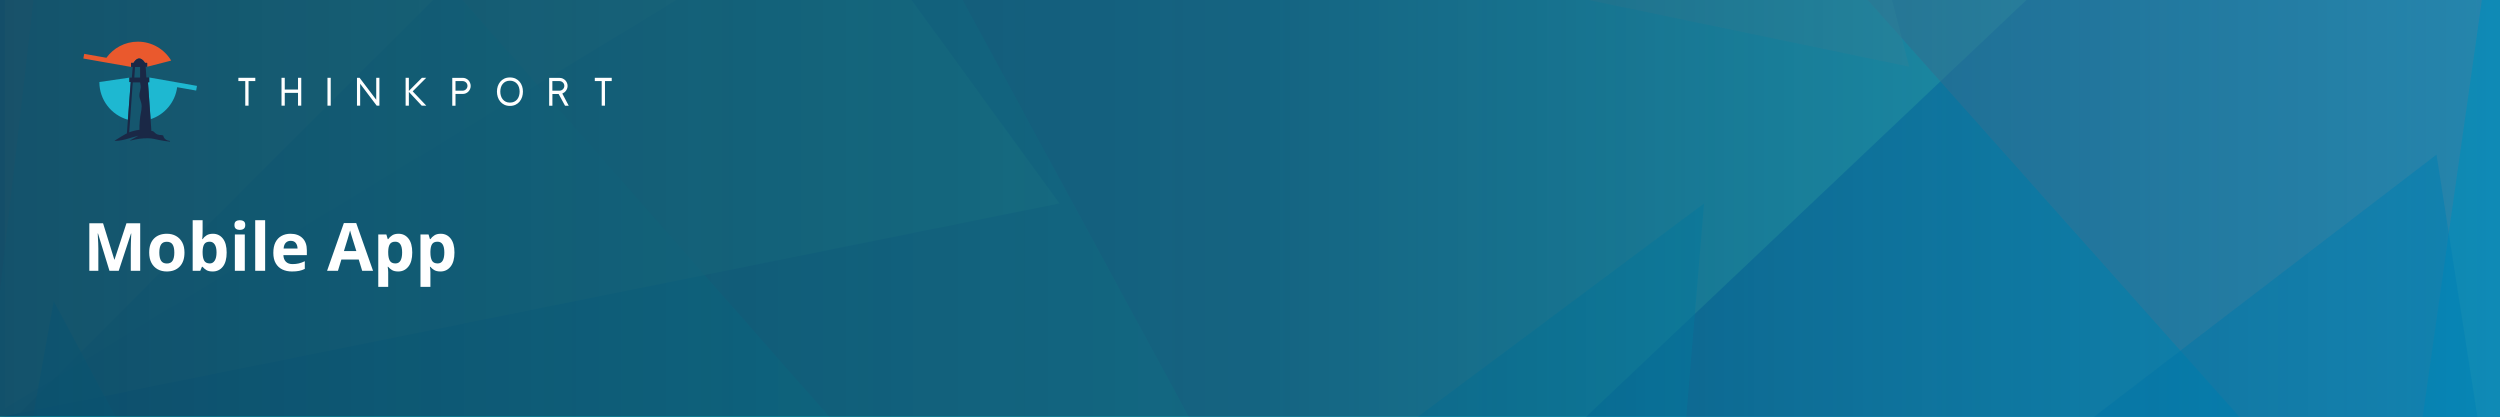
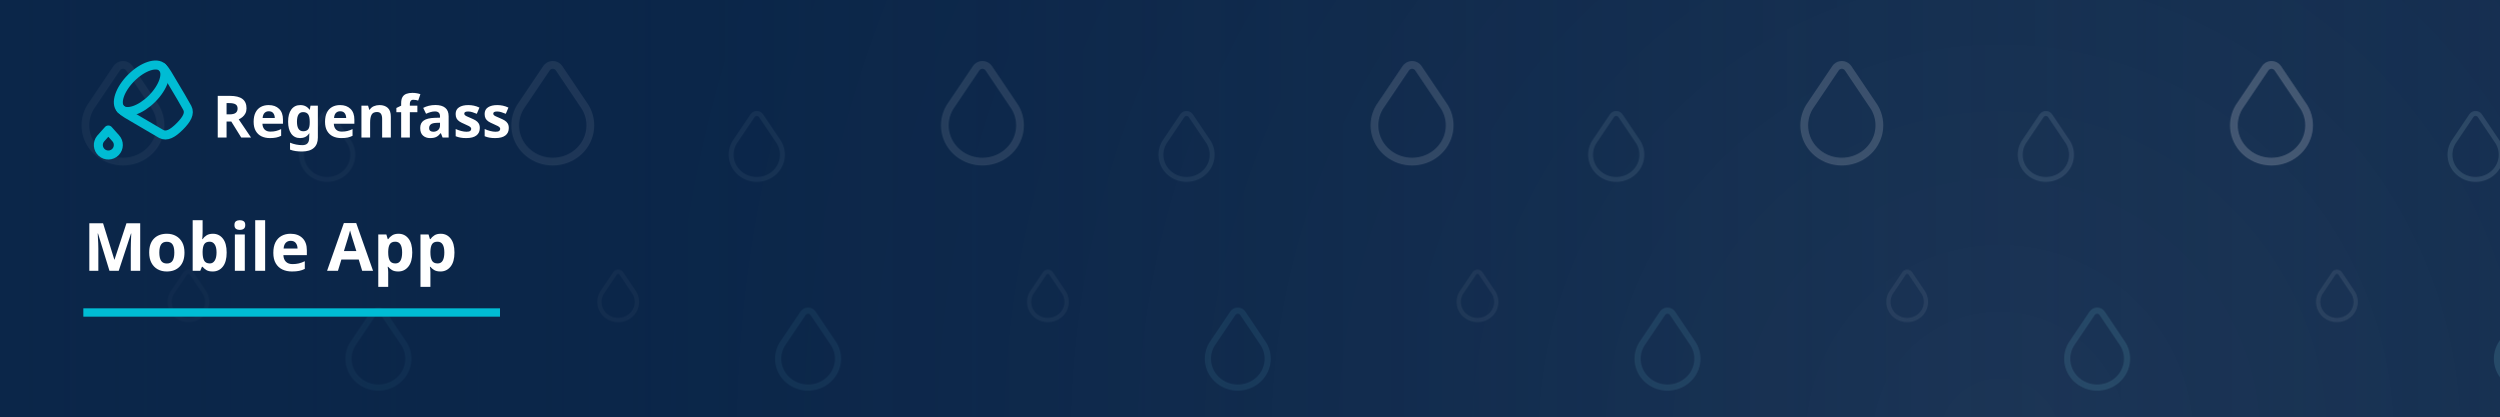
<svg xmlns="http://www.w3.org/2000/svg" width="1200" height="200" viewBox="0 0 1200 200" fill="none">
  <defs>
-     <style>
-   @keyframes rotate1 { from { transform: rotate(0deg); } to { transform: rotate(360deg); } }
-   @keyframes rotate2 { from { transform: rotate(0deg); } to { transform: rotate(-360deg); } }
-   @keyframes colorShift {
-     0% { fill-opacity: 0.2; }
-     25% { fill-opacity: 0.8; }
-     50% { fill-opacity: 0.2; }
-     75% { fill-opacity: 0.8; }
-     100% { fill-opacity: 0.2; }
-   }
-   @keyframes zoom {
-     0% { transform: scale(1); }
-     50% { transform: scale(1.2); }
-     100% { transform: scale(1); }
-   }
-   /* Gruppe 1 - Startet sofort */
-   .polygon-1 { animation: rotate1 270s linear infinite, colorShift 36s ease-in-out infinite, zoom 54s ease-in-out infinite; transform-origin: center; }
-   .polygon-2 { animation: rotate2 270s linear infinite, colorShift 36s ease-in-out infinite, zoom 54s ease-in-out infinite; transform-origin: center; animation-delay: 3s; }
-   .polygon-3 { animation: rotate1 270s linear infinite, colorShift 36s ease-in-out infinite, zoom 54s ease-in-out infinite; transform-origin: center; animation-delay: 6s; }
-   
-   /* Gruppe 2 - Startet nach 2s */
-   .polygon-4 { animation: rotate2 270s linear infinite, colorShift 36s ease-in-out infinite, zoom 54s ease-in-out infinite; transform-origin: center; animation-delay: 9s; }
-   .polygon-5 { animation: rotate1 270s linear infinite, colorShift 36s ease-in-out infinite, zoom 54s ease-in-out infinite; transform-origin: center; animation-delay: 12s; }
-   .polygon-6 { animation: rotate2 270s linear infinite, colorShift 36s ease-in-out infinite, zoom 54s ease-in-out infinite; transform-origin: center; animation-delay: 15s; }
-   
-   /* Gruppe 3 - Startet nach 4s */
-   .polygon-7 { animation: rotate1 270s linear infinite, colorShift 36s ease-in-out infinite, zoom 54s ease-in-out infinite; transform-origin: center; animation-delay: 18s; }
-   .polygon-8 { animation: rotate2 270s linear infinite, colorShift 36s ease-in-out infinite, zoom 54s ease-in-out infinite; transform-origin: center; animation-delay: 21s; }
-   .polygon-9 { animation: rotate1 270s linear infinite, colorShift 36s ease-in-out infinite, zoom 54s ease-in-out infinite; transform-origin: center; animation-delay: 24s; }
-   
-   /* Gruppe 4 - Startet nach 6s */
-   .polygon-10 { animation: rotate2 270s linear infinite, colorShift 36s ease-in-out infinite, zoom 54s ease-in-out infinite; transform-origin: center; animation-delay: 27s; }
-   .polygon-11 { animation: rotate1 270s linear infinite, colorShift 36s ease-in-out infinite, zoom 54s ease-in-out infinite; transform-origin: center; animation-delay: 30s; }
-   .polygon-12 { animation: rotate2 270s linear infinite, colorShift 36s ease-in-out infinite, zoom 54s ease-in-out infinite; transform-origin: center; animation-delay: 33s; }
- </style>
-     <linearGradient id="readmeOverlay" x1="0" x2="1" y1="0" y2="0" gradientUnits="objectBoundingBox">
-       <stop offset="0" stop-color="#0B2649" stop-opacity="0.72" />
-       <stop offset="0.5" stop-color="#0B2649" stop-opacity="0.5" />
+     <pattern id="raindrop-wallpaper-dark" x="0" y="0" width="176" height="176" patternUnits="userSpaceOnUse">
+       <g stroke-linecap="round" stroke-linejoin="round" fill="none">
+         <g opacity="0.2" transform="translate(24 20) scale(2.2)">
+           <path d="M7.502 19.423c2.602 2.105 6.395 2.105 8.996 0c2.602 -2.105 3.262 -5.708 1.566 -8.546l-4.89 -7.26c-.42 -.625 -1.287 -.803 -1.936 -.397a1.376 1.376 0 0 0 -.41 .397l-4.893 7.26c-1.695 2.838 -1.035 6.441 1.567 8.546" stroke="#FFFFFF" stroke-width="1.45" />
+         </g>
+         <g opacity="0.12" transform="translate(116 42) scale(1.5)">
+           <path d="M7.502 19.423c2.602 2.105 6.395 2.105 8.996 0c2.602 -2.105 3.262 -5.708 1.566 -8.546l-4.89 -7.26c-.42 -.625 -1.287 -.803 -1.936 -.397a1.376 1.376 0 0 0 -.41 .397l-4.893 7.26c-1.695 2.838 -1.035 6.441 1.567 8.546" stroke="#D2F7FF" stroke-width="1.35" />
+         </g>
+         <g opacity="0.08" transform="translate(64 108) scale(1.1)">
+           <path d="M7.502 19.423c2.602 2.105 6.395 2.105 8.996 0c2.602 -2.105 3.262 -5.708 1.566 -8.546l-4.89 -7.26c-.42 -.625 -1.287 -.803 -1.936 -.397a1.376 1.376 0 0 0 -.41 .397l-4.893 7.26c-1.695 2.838 -1.035 6.441 1.567 8.546" stroke="#FFFFFF" stroke-width="1.6" />
+         </g>
+         <g opacity="0.14" transform="translate(134 122) scale(1.75)">
+           <path d="M7.502 19.423c2.602 2.105 6.395 2.105 8.996 0c2.602 -2.105 3.262 -5.708 1.566 -8.546l-4.89 -7.26c-.42 -.625 -1.287 -.803 -1.936 -.397a1.376 1.376 0 0 0 -.41 .397l-4.893 7.26c-1.695 2.838 -1.035 6.441 1.567 8.546" stroke="#7BE0F2" stroke-width="1.45" />
+         </g>
+       </g>
+     </pattern>
+     <radialGradient id="ambient-glow-dark" cx="0" cy="0" r="1" gradientUnits="userSpaceOnUse" gradientTransform="translate(820 180) rotate(135) scale(560 560)">
+       <stop stop-color="#FFFFFF" stop-opacity="0.08" />
+       <stop offset="1" stop-color="#FFFFFF" stop-opacity="0" />
+     </radialGradient>
+     <clipPath id="readme-header-bg-clip">
+       <rect width="1200" height="200" />
+     </clipPath>
+     <linearGradient id="readme-header-overlay" x1="0" x2="1" y1="0" y2="0" gradientUnits="objectBoundingBox">
+       <stop offset="0" stop-color="#0B2649" stop-opacity="0.8" />
      <stop offset="1" stop-color="#0B2649" stop-opacity="0" />
    </linearGradient>
  </defs>
-   <g transform="translate(600,100) scale(1.171875) translate(-512,-512)">
-     <rect x="0" y="0" width="1024" height="1024" fill="#1ea1b9" />
-     <g transform="scale(4) translate(0.5 0.5)">
-       <polygon class="polygon-1" fill="#57c8b9" fill-opacity="0.502" points="0,0 268,-15 0,148" />
-       <polygon class="polygon-2" fill="#0077b4" fill-opacity="0.502" points="257,271 260,56 54,251" />
-       <polygon class="polygon-3" fill="#00c4d1" fill-opacity="0.502" points="-16,271 8,62 162,237" />
-       <polygon class="polygon-4" fill="#3f82a3" fill-opacity="0.502" points="245,167 105,10 271,-16" />
-       <polygon class="polygon-5" fill="#36cbc0" fill-opacity="0.502" points="-16,152 108,127 4,-16" />
-       <polygon class="polygon-6" fill="#0081b5" fill-opacity="0.502" points="87,246 271,263 249,122" />
-       <polygon class="polygon-7" fill="#53c3bb" fill-opacity="0.502" points="163,11 -9,61 4,-16" />
-       <polygon class="polygon-8" fill="#009ec3" fill-opacity="0.502" points="174,127 162,271 13,247" />
-       <polygon class="polygon-9" fill="#369db2" fill-opacity="0.502" points="162,-16 195,113 94,92" />
-       <polygon class="polygon-10" fill="#16b6bf" fill-opacity="0.502" points="130,165 -16,166 79,71" />
-       <polygon class="polygon-11" fill="#02c0d2" fill-opacity="0.502" points="74,266 5,137 -16,254" />
-       <polygon class="polygon-12" fill="#4484a4" fill-opacity="0.502" points="271,77 187,21 252,-16" />
+   <g clip-path="url(#readme-header-bg-clip)" transform="scale(1.171875)">
+     <rect width="1024" height="1024" fill="#0B2649" />
+     <rect width="1024" height="1024" fill="url(#raindrop-wallpaper-dark)" />
+     <rect width="1024" height="1024" fill="url(#ambient-glow-dark)" />
+   </g>
+   <rect width="1200" height="200" fill="url(#readme-header-overlay)" />
+   <g transform="translate(40, 24)" fill="none">
+     <g stroke="#00BCD4" stroke-width="1.8" stroke-linecap="round" stroke-linejoin="round" transform="scale(2.4)">
+       <path d="M5 16l1.465 1.638a2 2 0 1 1 -3.015 .099l1.55 -1.737" />
+       <path d="M13.737 9.737c2.299 -2.3 3.23 -5.095 2.081 -6.245c-1.15 -1.15 -3.945 -.217 -6.244 2.082c-2.3 2.299 -3.231 5.095 -2.082 6.244c1.15 1.15 3.946 .218 6.245 -2.081" />
+       <path d="M7.492 11.818c.362 .362 .768 .676 1.208 .934l6.895 4.047c1.078 .557 2.255 -.075 3.692 -1.512c1.437 -1.437 2.07 -2.614 1.512 -3.692c-.372 -.718 -1.72 -3.017 -4.047 -6.895a6.015 6.015 0 0 0 -.934 -1.208" />
    </g>
-   </g>
-   <rect width="1200" height="200" fill="url(#readmeOverlay)" />
-   <g transform="translate(40, 20) scale(0.1714286)" fill="none">
-     <path fill="#FFFFFF" d="M820.1 162.6l-46.4-61.2-.2-.2h-7.3v78h8.9v-61.4l46.2 61.2.1.2h7.6v-78h-8.9zM683.6 101.2h9.1v78h-9.1zM601.1 134.1H564v-32.9h-9.1v78h9.1v-35.9h37.1v35.9h9.1v-78h-9.1zM434.1 110.4h19.3v68.8h9.2v-68.8h18.9v-9.2h-47.4zM960.1 101.2H948l-36.5 36.7v-36.7h-9.1v78h9.1v-38.6l35.9 38.5.1.1h12.8l-38.1-40.1zM1346.6 142.1c1.9-1.4 3.6-3 4.9-4.9 1.3-1.9 2.4-4 3.2-6.2.8-2.3 1.2-4.7 1.2-7.1 0-3.1-.6-6.1-1.8-8.8-1.2-2.7-2.8-5.1-4.8-7.1s-4.4-3.6-7.1-4.8c-2.7-1.2-5.7-1.8-8.7-1.8h-29.2v78h9.1v-32.9h17.4l18 32.9h10.3l-18-34.1c1.9-.9 3.8-1.9 5.5-3.2zm.2-18.3c0 1.8-.4 3.6-1.1 5.2-.7 1.6-1.7 3-2.9 4.2-1.2 1.2-2.6 2.2-4.2 2.9-1.6.7-3.4 1.1-5.2 1.1h-20.1v-26.8h20.1c1.8 0 3.6.4 5.2 1.1 1.6.7 3.1 1.7 4.3 2.9 1.2 1.2 2.2 2.6 2.9 4.2.6 1.7 1 3.4 1 5.2zM1432.1 101.2v9.2h19.3v68.8h9.2v-68.8h18.9v-9.2zM1221.7 112.3c-3-3.6-6.9-6.6-11.4-8.8-4.6-2.2-9.9-3.3-15.9-3.3s-11.3 1.1-15.8 3.3c-4.5 2.2-8.3 5.1-11.3 8.8-3 3.6-5.3 7.9-6.9 12.6-1.5 4.7-2.3 9.7-2.3 14.9 0 5.2.8 10.2 2.3 15 1.5 4.8 3.8 9.1 6.9 12.8 3 3.7 6.8 6.7 11.3 8.9 4.5 2.2 9.8 3.4 15.8 3.4s11.3-1.1 15.9-3.4c4.6-2.2 8.4-5.2 11.4-8.9s5.3-8 6.9-12.8c1.5-4.8 2.3-9.8 2.3-15 0-5.2-.8-10.2-2.3-14.9-1.6-4.7-3.9-9-6.9-12.6zm-.1 27.6c0 4.2-.6 8.2-1.7 11.9-1.1 3.7-2.9 7-5.1 9.8-2.3 2.8-5.1 5-8.5 6.6s-7.4 2.4-11.9 2.4c-4.4 0-8.4-.8-11.7-2.5-3.3-1.6-6.2-3.9-8.4-6.7-2.3-2.8-4-6.1-5.1-9.8-1.2-3.7-1.7-7.7-1.7-11.8s.6-8.1 1.7-11.8c1.1-3.7 2.9-7 5.1-9.7 2.3-2.8 5.1-5 8.4-6.6 3.3-1.6 7.3-2.4 11.7-2.4 4.5 0 8.5.8 11.9 2.5 3.4 1.6 6.2 3.9 8.5 6.6 2.3 2.8 4 6 5.1 9.7 1.1 3.7 1.7 7.7 1.7 11.8zM1078.1 107.9c-2-2-4.4-3.6-7.1-4.8-2.7-1.2-5.7-1.8-8.7-1.8H1033v78h9.1v-32.9h20.1c3.1 0 6-.6 8.7-1.7s5.1-2.8 7.1-4.8 3.6-4.4 4.8-7.1c1.2-2.7 1.8-5.7 1.8-8.8s-.6-6.1-1.8-8.8c-1.1-2.9-2.7-5.3-4.7-7.3zm-2.5 15.9c0 1.8-.4 3.6-1.1 5.2-.7 1.6-1.7 3-2.9 4.2-1.2 1.2-2.6 2.2-4.2 2.9-1.6.7-3.4 1.1-5.2 1.1h-20.1v-26.8h20.1c1.8 0 3.6.4 5.2 1.1 1.6.7 3.1 1.7 4.3 2.9 1.2 1.2 2.2 2.6 2.9 4.2.6 1.7 1 3.4 1 5.2z" />
-     <path fill="none" d="M158.9 71h-14.1l-2 29.6h16.1zM157.8 224.2c1.4-22.2 5.5-29.7 5.5-43.2 0-13.5-6.4-19.8-6.4-30.6 0-7.9 2.8-12.6 3.7-22.6.3-2.7-.3-7.4-1.7-13.9h-20.5l-9.9 139.8c7.2-2.8 16.7-5.5 28.6-7.1-.1-6.2.2-13.7.7-22.4z" />
-     <path fill="#1eb8d1" d="M130.9 220.1v-.4.4z" />
-     <path fill="#ea592d" d="M133.6 59.4h6.9c17.1-27.7 32.2 0 32.2 0h6.1v10.8L246 53c-19-31.8-53.7-53-93.3-53-36.2 0-68.3 17.8-88.1 45.1l-62.2-11L0 47.2l133.6 23.5V59.4z" />
-     <path fill="#1eb8d1" d="M184.6 100.3v13.4H181l7.4 103.4c39.3-12.9 68.8-47.5 74.3-89.6l53.2 9.4 2.3-13.1-133.6-23.5zM124.7 218.5l7.9-105.3H129v-12.5L44.9 113c0 50.2 33.7 92.6 79.8 105.5z" />
-     <path fill="#1a2846" d="M223.9 263.4c-.2-.9-3.4-1.9-5.2-1.9-8 .2-14.3-2-19.2-7.2-2.2-2.4-4.7-4.7-8.9-4.2l-9.7-136.4h3.6v-13.4h-8l-1.9-30.1h4.1V59.4h-6.1s-15.1-27.7-32.2 0h-6.9v11.3h4.8l-2.5 30H129v12.5h3.7l-10.8 143.6c-1.1.5-2.1 1-3 1.5-2.4 1.1-7.3 4.1-12.7 7.3-4.2 2.4-8.3 5.1-12.5 7.8-2.4 1.5-4.5 2.8-5.7 3.6l.3.9c24.5-.3 44.5-9.7 66.2-14.6-7.8 4.3-15.6 8.6-24.6 13.7 2.3-.3 3-.2 3.6-.4 16-4 32.5-6.7 49.1-6.1 10.1.3 19.9 2.7 29.7 4.9 9.9 2.2 19.8 3.3 29.9 4.5.3-.6.5-1.2.8-1.7-10.9-1.6-17.4-6.3-19.1-14.8zM144.8 71h14.1v29.5h-16.1l2-29.5zm13 153.2c-.6 8.7-.8 16.1-.7 22.5-11.9 1.6-21.4 4.3-28.6 7.1l9.9-139.8h20.5c1.4 6.5 1.9 11.2 1.7 13.9-.9 10-3.7 14.7-3.7 22.6 0 10.8 6.4 17.1 6.4 30.6s-4 20.9-5.5 43.1z" />
+     <text x="62" y="42" font-family="system-ui, sans-serif" font-size="28" font-weight="700" fill="#FFFFFF">Regenfass</text>
  </g>
  <text x="40" y="130" font-family="system-ui, sans-serif" font-size="32" font-weight="700" fill="#FFFFFF">Mobile App</text>
+   <rect x="40" y="148" width="200" height="4" fill="#00BCD4" />
</svg>
